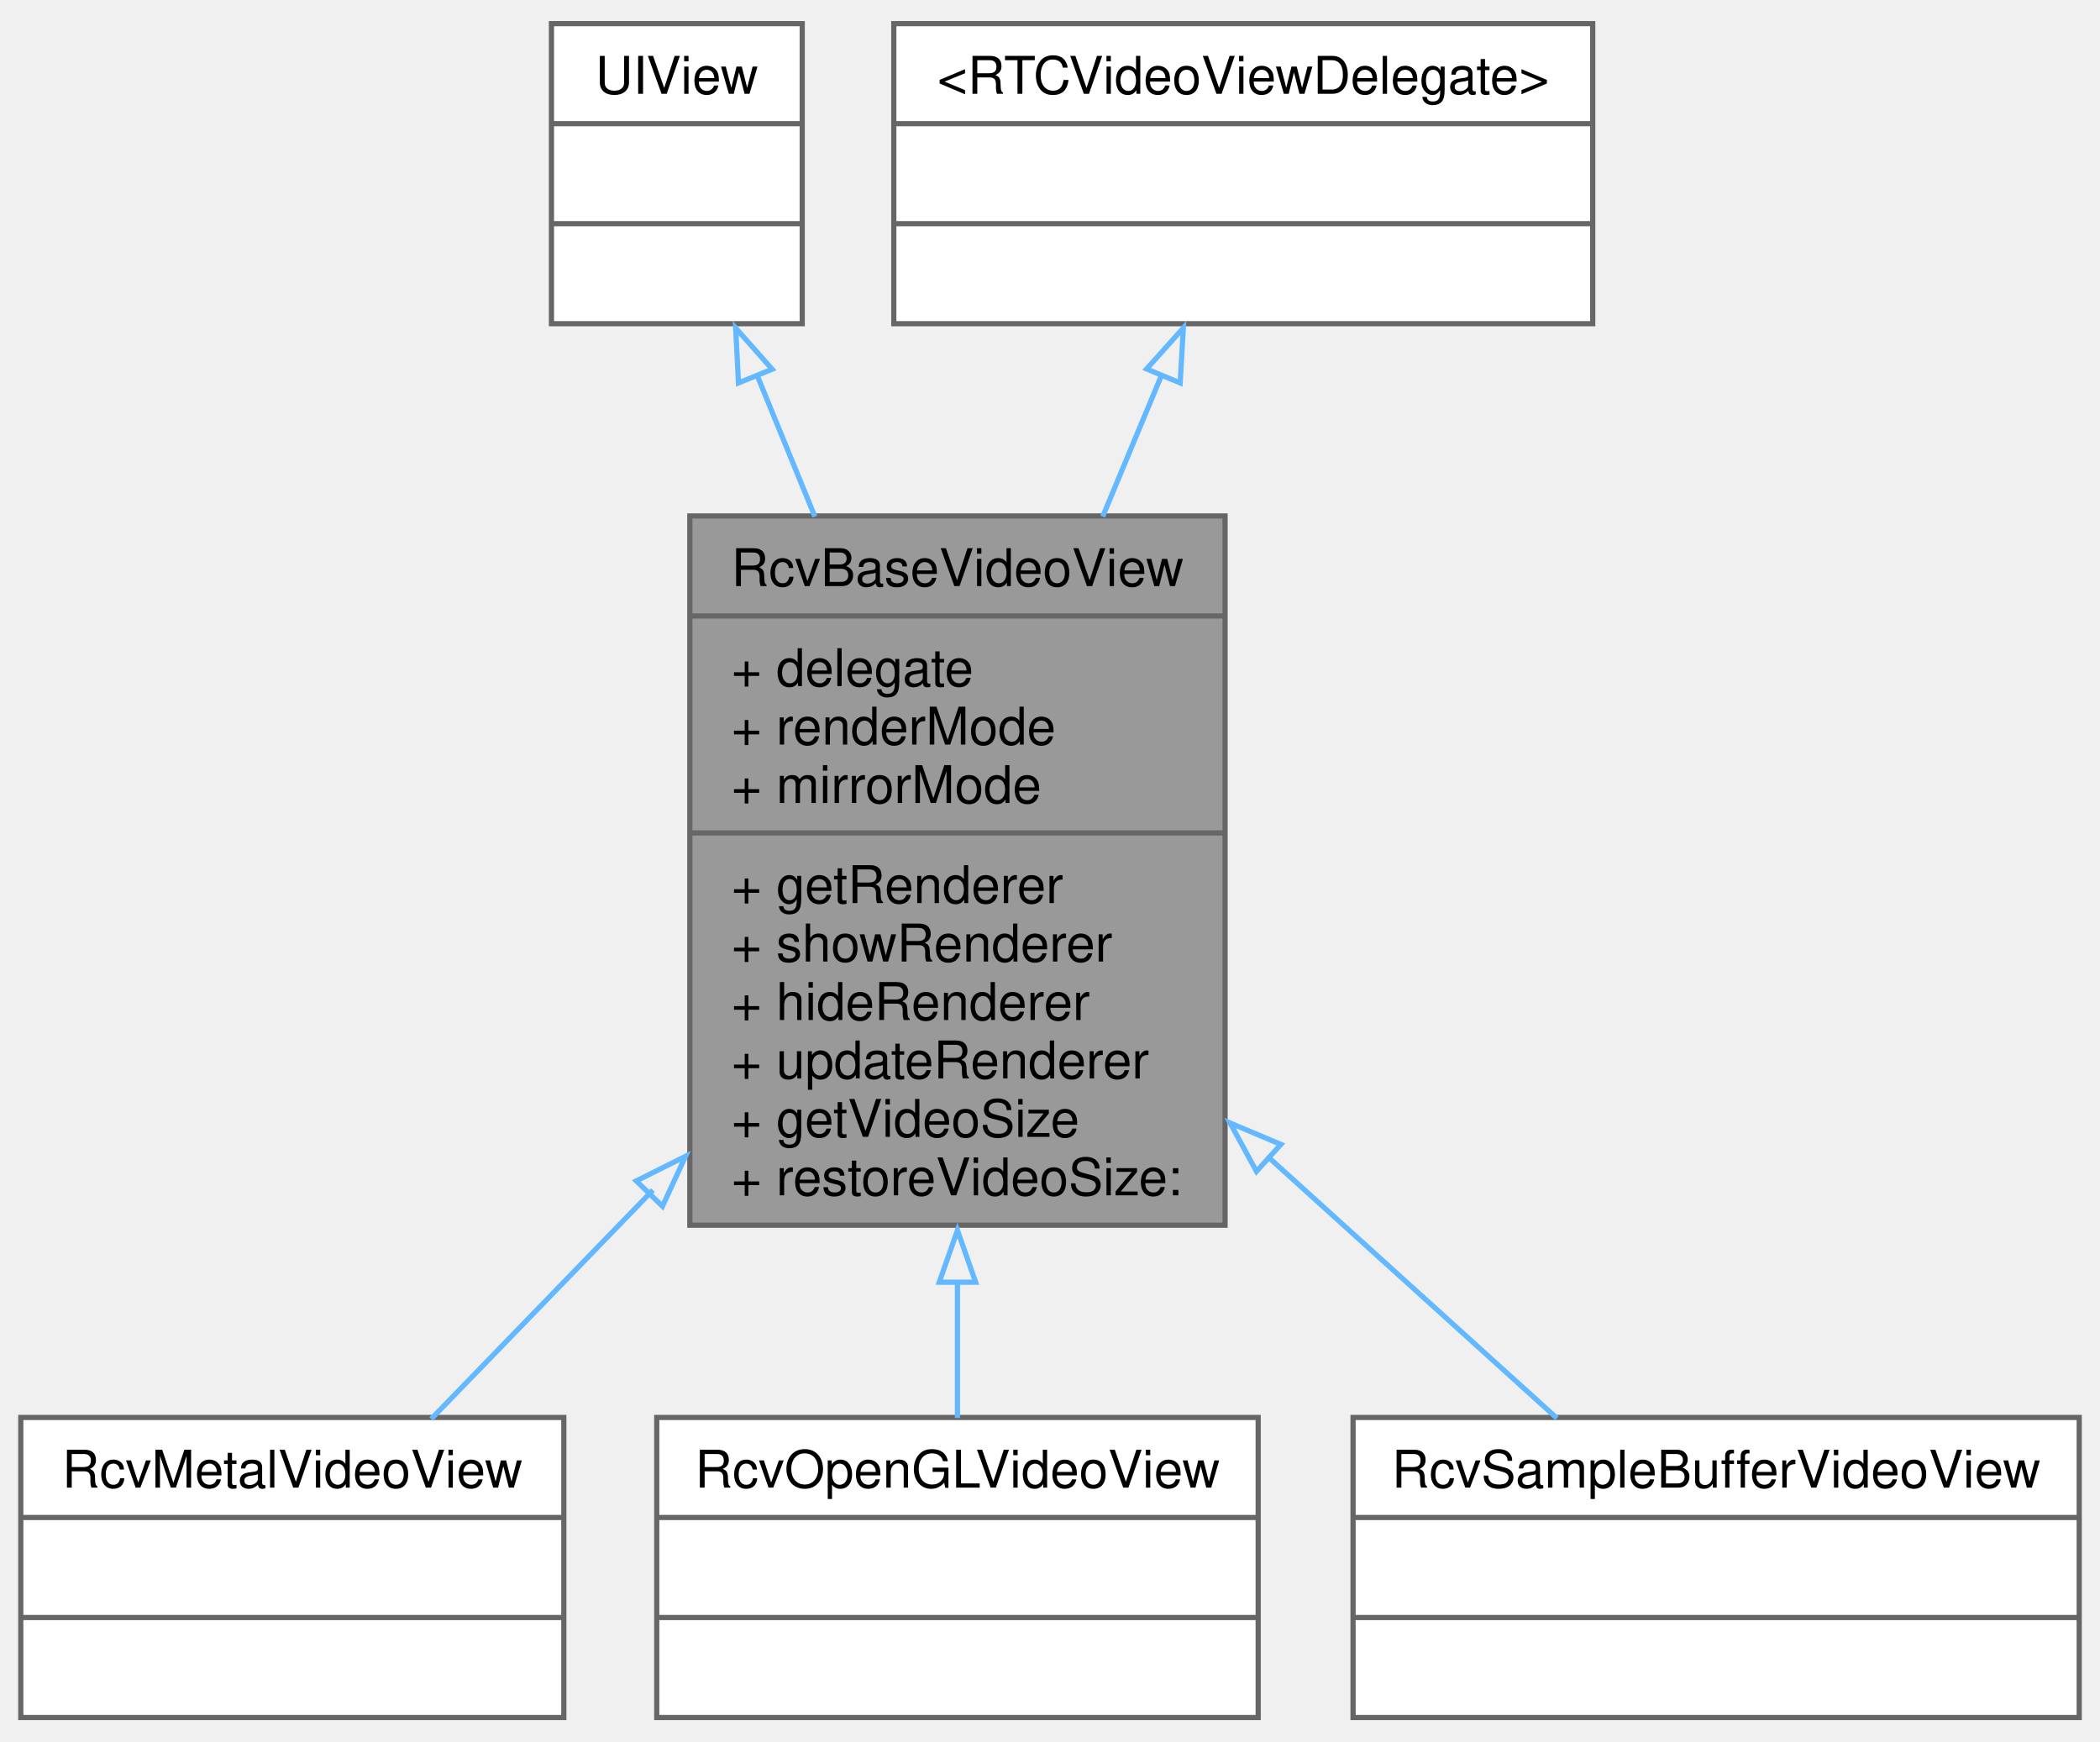
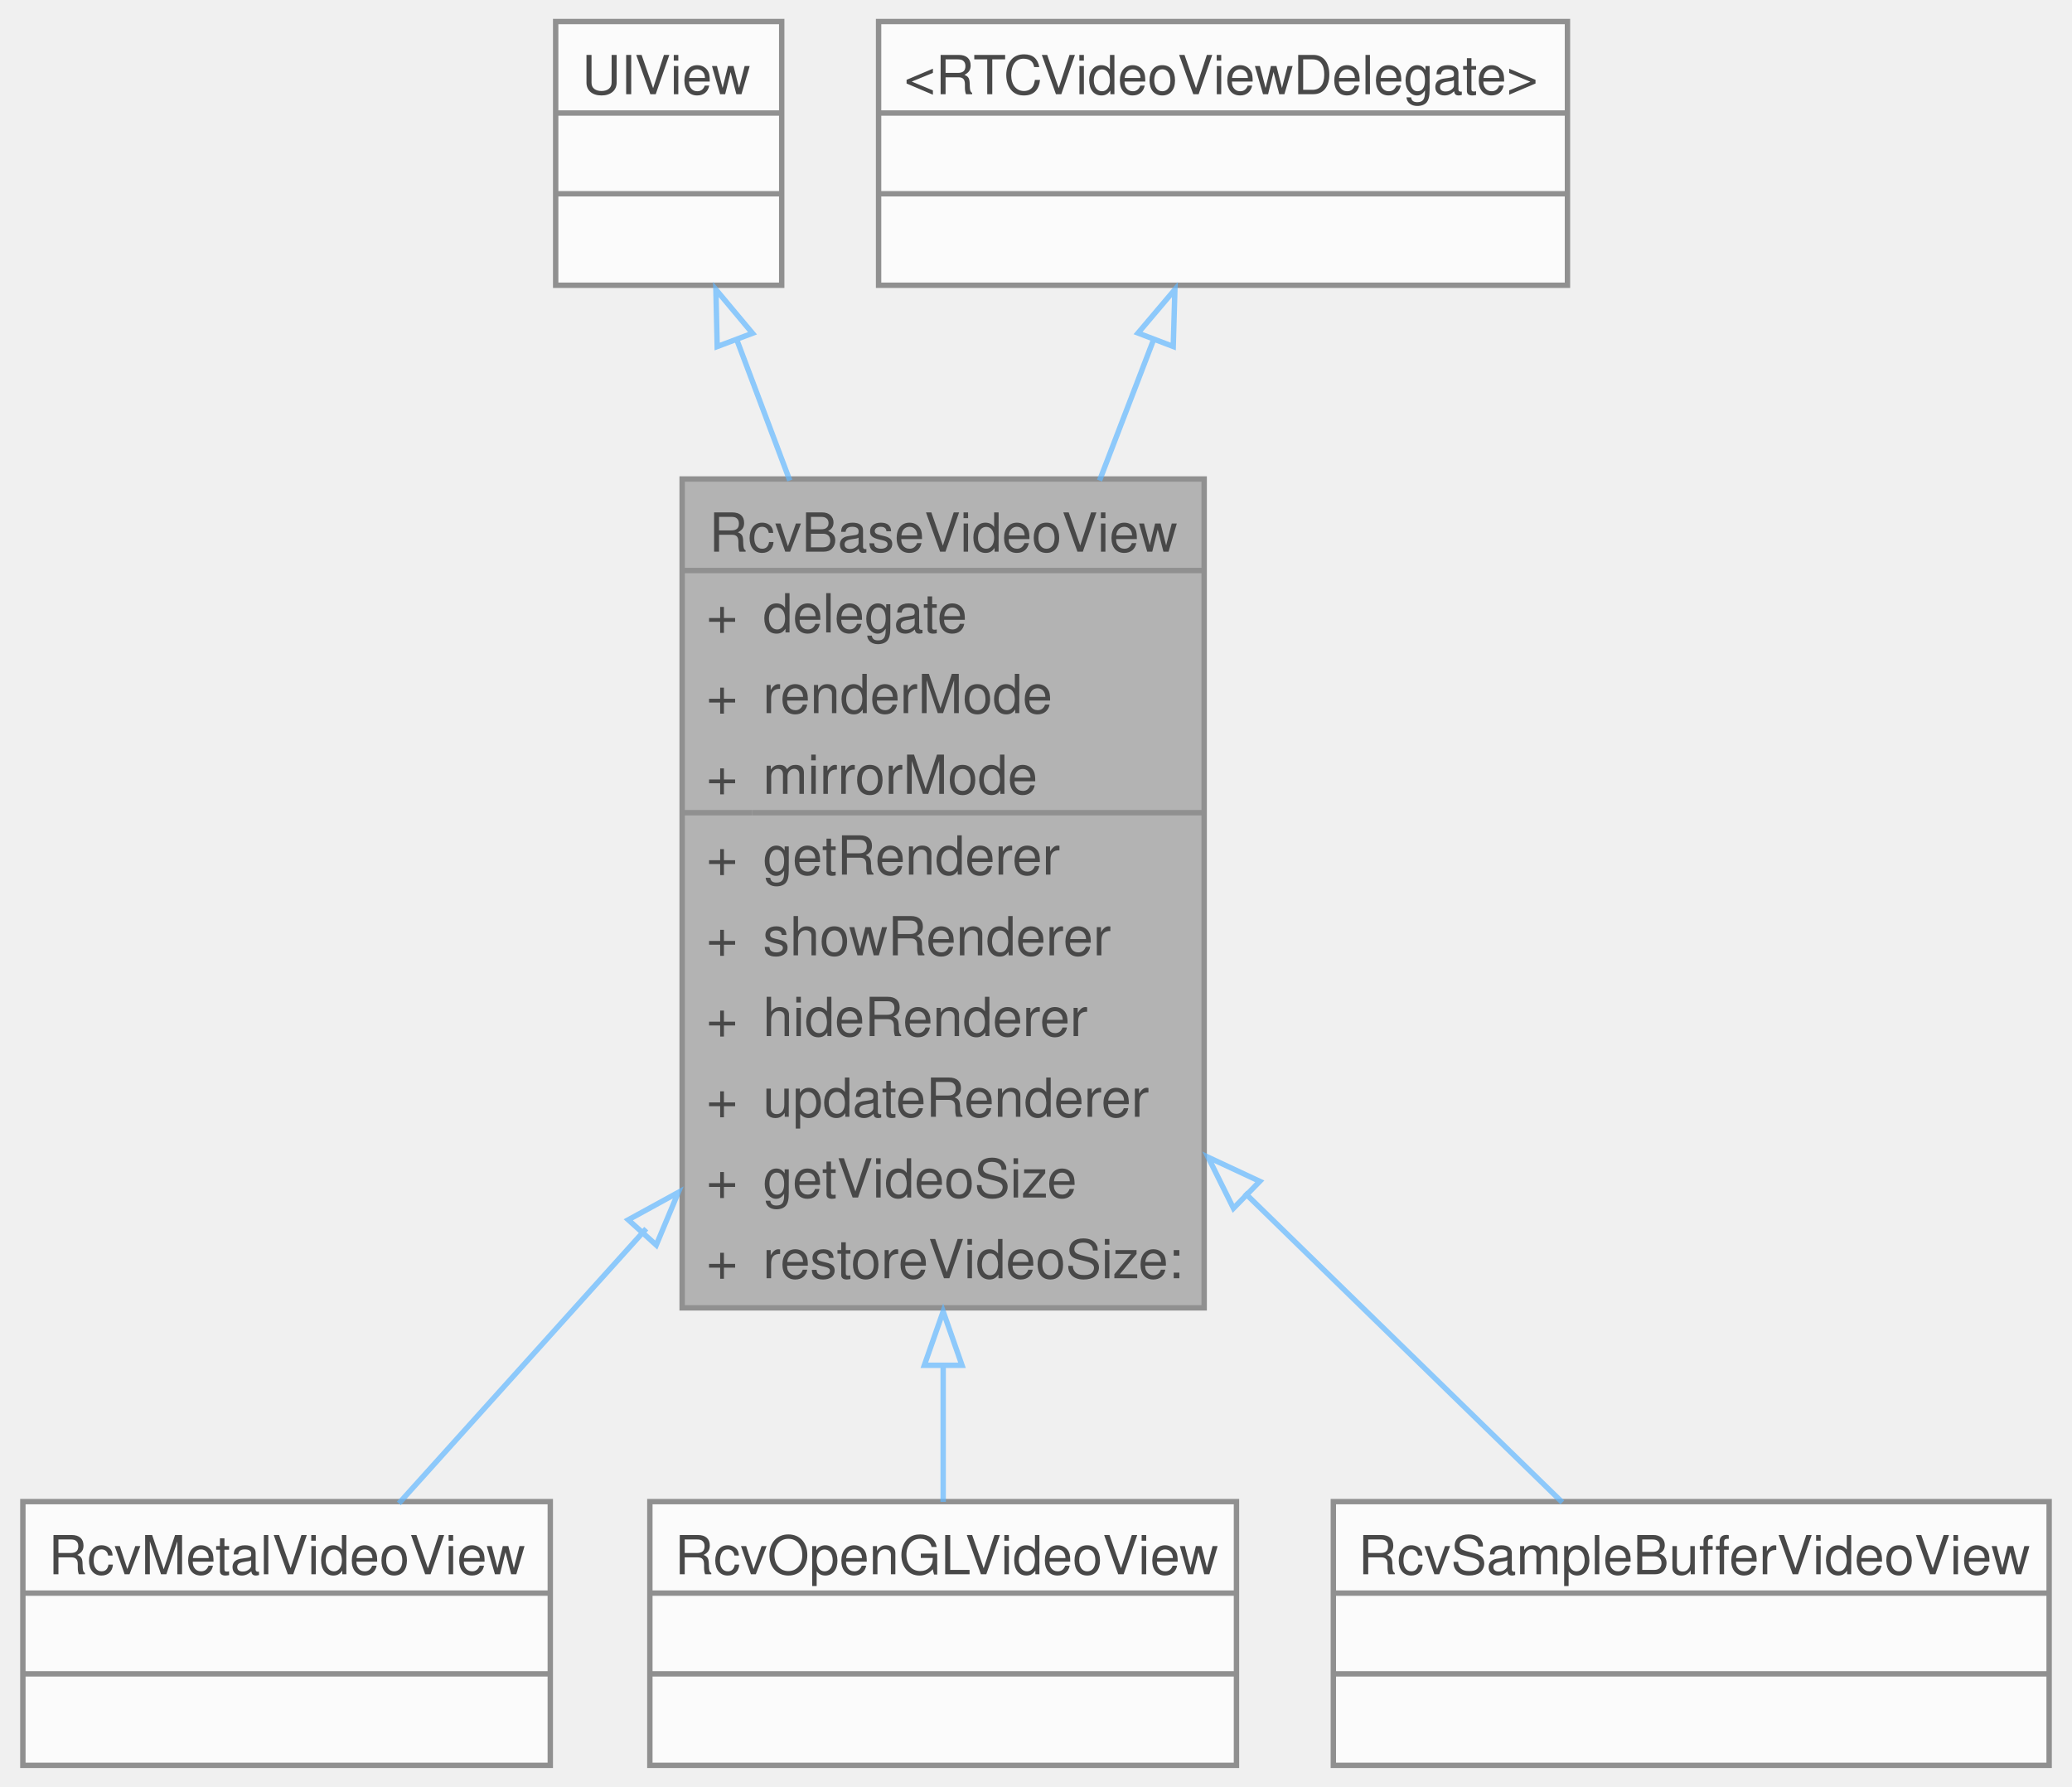
- <svg xmlns="http://www.w3.org/2000/svg" xmlns:xlink="http://www.w3.org/1999/xlink" width="404pt" height="335pt" viewBox="0.00 0.00 404.12 335.00">
-   <g id="graph0" class="graph" transform="scale(1 1) rotate(0) translate(4 331)">
-     <g id="node1" class="node">
-       <g id="a_node1">
-         <a xlink:title=" ">
-           <polygon fill="#999999" stroke="#666666" points="128.75,-95.25 128.75,-231.75 231.75,-231.75 231.75,-95.25 128.75,-95.25" />
-           <text text-anchor="middle" x="180.25" y="-218.25" font-family="Helvetica,sans-Serif" font-size="10.00">RcvBaseVideoView</text>
-           <polyline fill="none" stroke="#666666" points="128.75,-212.5 231.75,-212.5" />
-           <text text-anchor="start" x="136.75" y="-199" font-family="Helvetica,sans-Serif" font-size="10.00">+ delegate</text>
-           <text text-anchor="start" x="136.75" y="-187.75" font-family="Helvetica,sans-Serif" font-size="10.00">+ renderMode</text>
-           <text text-anchor="start" x="136.75" y="-176.5" font-family="Helvetica,sans-Serif" font-size="10.00">+ mirrorMode</text>
-           <polyline fill="none" stroke="#666666" points="128.75,-170.75 231.75,-170.75" />
-           <text text-anchor="start" x="136.75" y="-157.25" font-family="Helvetica,sans-Serif" font-size="10.00">+ getRenderer</text>
-           <text text-anchor="start" x="136.75" y="-146" font-family="Helvetica,sans-Serif" font-size="10.00">+ showRenderer</text>
-           <text text-anchor="start" x="136.75" y="-134.75" font-family="Helvetica,sans-Serif" font-size="10.00">+ hideRenderer</text>
-           <text text-anchor="start" x="136.75" y="-123.5" font-family="Helvetica,sans-Serif" font-size="10.00">+ updateRenderer</text>
-           <text text-anchor="start" x="136.75" y="-112.25" font-family="Helvetica,sans-Serif" font-size="10.00">+ getVideoSize</text>
-           <text text-anchor="start" x="136.75" y="-101" font-family="Helvetica,sans-Serif" font-size="10.00">+ restoreVideoSize:</text>
-         </a>
+ <svg xmlns="http://www.w3.org/2000/svg" xmlns:xlink="http://www.w3.org/1999/xlink" width="385pt" height="332pt" viewBox="0.00 0.00 384.50 332.00">
+   <svg id="main" version="1.1" xml:space="preserve">
+     <style type="text/css">
+ .node, .edge {opacity: 0.7;}
+ .node.selected, .edge.selected {opacity: 1;}
+ .edge:hover path { stroke: red; }
+ .edge:hover polygon { stroke: red; fill: red; }
+ </style>
+     <svg id="graph" class="graph">
+       <g id="graph0" class="graph" transform="scale(1 1) rotate(0) translate(4 328)">
+         <g id="Node000001" class="node">
+           <g id="a_Node000001">
+             <a xlink:title=" ">
+               <polygon fill="#999999" stroke="none" points="219.5,-239 122.5,-239 122.5,-85 219.5,-85 219.5,-239" />
+               <text text-anchor="start" x="127.5" y="-225.5" font-family="Helvetica,sans-Serif" font-size="10.00">RcvBaseVideoView</text>
+               <text text-anchor="start" x="127" y="-210.5" font-family="Helvetica,sans-Serif" font-size="10.00">+</text>
+               <text text-anchor="start" x="137.5" y="-210.5" font-family="Helvetica,sans-Serif" font-size="10.00">delegate</text>
+               <text text-anchor="start" x="127" y="-195.5" font-family="Helvetica,sans-Serif" font-size="10.00">+</text>
+               <text text-anchor="start" x="137.5" y="-195.5" font-family="Helvetica,sans-Serif" font-size="10.00">renderMode</text>
+               <text text-anchor="start" x="127" y="-180.5" font-family="Helvetica,sans-Serif" font-size="10.00">+</text>
+               <text text-anchor="start" x="137.5" y="-180.5" font-family="Helvetica,sans-Serif" font-size="10.00">mirrorMode</text>
+               <text text-anchor="start" x="127" y="-165.5" font-family="Helvetica,sans-Serif" font-size="10.00">+</text>
+               <text text-anchor="start" x="137.5" y="-165.5" font-family="Helvetica,sans-Serif" font-size="10.00">getRenderer</text>
+               <text text-anchor="start" x="127" y="-150.5" font-family="Helvetica,sans-Serif" font-size="10.00">+</text>
+               <text text-anchor="start" x="137.5" y="-150.5" font-family="Helvetica,sans-Serif" font-size="10.00">showRenderer</text>
+               <text text-anchor="start" x="127" y="-135.5" font-family="Helvetica,sans-Serif" font-size="10.00">+</text>
+               <text text-anchor="start" x="137.5" y="-135.5" font-family="Helvetica,sans-Serif" font-size="10.00">hideRenderer</text>
+               <text text-anchor="start" x="127" y="-120.5" font-family="Helvetica,sans-Serif" font-size="10.00">+</text>
+               <text text-anchor="start" x="137.5" y="-120.5" font-family="Helvetica,sans-Serif" font-size="10.00">updateRenderer</text>
+               <text text-anchor="start" x="127" y="-105.5" font-family="Helvetica,sans-Serif" font-size="10.00">+</text>
+               <text text-anchor="start" x="137.5" y="-105.5" font-family="Helvetica,sans-Serif" font-size="10.00">getVideoSize</text>
+               <text text-anchor="start" x="127" y="-90.5" font-family="Helvetica,sans-Serif" font-size="10.00">+</text>
+               <text text-anchor="start" x="137.5" y="-90.5" font-family="Helvetica,sans-Serif" font-size="10.00">restoreVideoSize:</text>
+               <polygon fill="#666666" stroke="#666666" points="122.5,-222 122.5,-222 219.5,-222 219.5,-222 122.5,-222" />
+               <polygon fill="#666666" stroke="#666666" points="122.5,-177 122.5,-177 135.5,-177 135.5,-177 122.5,-177" />
+               <polygon fill="#666666" stroke="#666666" points="135.5,-177 135.5,-177 219.5,-177 219.5,-177 135.5,-177" />
+               <polygon fill="none" stroke="#666666" points="122.5,-85 122.5,-239 219.5,-239 219.5,-85 122.5,-85" />
+             </a>
+           </g>
+         </g>
+         <g id="Node000004" class="node">
+           <g id="a_Node000004">
+             <a xlink:href="interface_rcv_metal_video_view.html" target="_top" xlink:title=" ">
+               <polygon fill="white" stroke="none" points="98,-49 0,-49 0,0 98,0 98,-49" />
+               <text text-anchor="start" x="4.75" y="-35.5" font-family="Helvetica,sans-Serif" font-size="10.00">RcvMetalVideoView</text>
+               <text text-anchor="start" x="47.5" y="-20.5" font-family="Helvetica,sans-Serif" font-size="10.00"> </text>
+               <text text-anchor="start" x="47.5" y="-5.5" font-family="Helvetica,sans-Serif" font-size="10.00"> </text>
+               <polygon fill="#666666" stroke="#666666" points="0,-32 0,-32 98,-32 98,-32 0,-32" />
+               <polygon fill="#666666" stroke="#666666" points="0,-17 0,-17 98,-17 98,-17 0,-17" />
+               <polygon fill="none" stroke="#666666" points="0,0 0,-49 98,-49 98,0 0,0" />
+             </a>
+           </g>
+         </g>
+         <g id="edge3_Node000001_Node000004" class="edge">
+           <g id="a_edge3_Node000001_Node000004">
+             <a xlink:title=" ">
+               <path fill="none" stroke="#63b8ff" d="M115.83,-99.72C99.48,-81.57 82.58,-62.79 69.86,-48.67" />
+               <polygon fill="none" stroke="#63b8ff" points="112.49,-101.36 121.78,-106.45 117.69,-96.67 112.49,-101.36" />
+             </a>
+           </g>
+         </g>
+         <g id="Node000005" class="node">
+           <g id="a_Node000005">
+             <a xlink:href="interface_rcv_open_g_l_video_view.html" target="_top" xlink:title=" ">
+               <polygon fill="white" stroke="none" points="225.5,-49 116.5,-49 116.5,0 225.5,0 225.5,-49" />
+               <text text-anchor="start" x="121.12" y="-35.5" font-family="Helvetica,sans-Serif" font-size="10.00">RcvOpenGLVideoView</text>
+               <text text-anchor="start" x="169.5" y="-20.5" font-family="Helvetica,sans-Serif" font-size="10.00"> </text>
+               <text text-anchor="start" x="169.5" y="-5.5" font-family="Helvetica,sans-Serif" font-size="10.00"> </text>
+               <polygon fill="#666666" stroke="#666666" points="116.5,-32 116.5,-32 225.5,-32 225.5,-32 116.5,-32" />
+               <polygon fill="#666666" stroke="#666666" points="116.5,-17 116.5,-17 225.5,-17 225.5,-17 116.5,-17" />
+               <polygon fill="none" stroke="#666666" points="116.5,0 116.5,-49 225.5,-49 225.5,0 116.5,0" />
+             </a>
+           </g>
+         </g>
+         <g id="edge4_Node000001_Node000005" class="edge">
+           <g id="a_edge4_Node000001_Node000005">
+             <a xlink:title=" ">
+               <path fill="none" stroke="#63b8ff" d="M171,-74.62C171,-65.29 171,-56.47 171,-48.95" />
+               <polygon fill="none" stroke="#63b8ff" points="167.5,-74.33 171,-84.33 174.5,-74.33 167.5,-74.33" />
+             </a>
+           </g>
+         </g>
+         <g id="Node000006" class="node">
+           <g id="a_Node000006">
+             <a xlink:href="interface_rcv_sample_buffer_video_view.html" target="_top" xlink:title=" ">
+               <polygon fill="white" stroke="none" points="376.5,-49 243.5,-49 243.5,0 376.5,0 376.5,-49" />
+               <text text-anchor="start" x="248.12" y="-35.5" font-family="Helvetica,sans-Serif" font-size="10.00">RcvSampleBufferVideoView</text>
+               <text text-anchor="start" x="308.5" y="-20.5" font-family="Helvetica,sans-Serif" font-size="10.00"> </text>
+               <text text-anchor="start" x="308.5" y="-5.5" font-family="Helvetica,sans-Serif" font-size="10.00"> </text>
+               <polygon fill="#666666" stroke="#666666" points="243.5,-32 243.5,-32 376.5,-32 376.5,-32 243.5,-32" />
+               <polygon fill="#666666" stroke="#666666" points="243.5,-17 243.5,-17 376.5,-17 376.5,-17 243.5,-17" />
+               <polygon fill="none" stroke="#666666" points="243.5,0 243.5,-49 376.5,-49 376.5,0 243.5,0" />
+             </a>
+           </g>
+         </g>
+         <g id="edge5_Node000001_Node000006" class="edge">
+           <g id="a_edge5_Node000001_Node000006">
+             <a xlink:title=" ">
+               <path fill="none" stroke="#63b8ff" d="M227.01,-106.4C247.58,-86.35 269.78,-64.7 286.05,-48.85" />
+               <polygon fill="none" stroke="#63b8ff" points="224.94,-103.5 220.23,-112.99 229.83,-108.51 224.94,-103.5" />
+             </a>
+           </g>
+         </g>
+         <g id="Node000002" class="node">
+           <g id="a_Node000002">
+             <a xlink:title=" ">
+               <polygon fill="white" stroke="none" points="141,-324 99,-324 99,-275 141,-275 141,-324" />
+               <text text-anchor="start" x="103.88" y="-310.5" font-family="Helvetica,sans-Serif" font-size="10.00">UIView</text>
+               <text text-anchor="start" x="118.5" y="-295.5" font-family="Helvetica,sans-Serif" font-size="10.00"> </text>
+               <text text-anchor="start" x="118.5" y="-280.5" font-family="Helvetica,sans-Serif" font-size="10.00"> </text>
+               <polygon fill="#666666" stroke="#666666" points="99,-307 99,-307 141,-307 141,-307 99,-307" />
+               <polygon fill="#666666" stroke="#666666" points="99,-292 99,-292 141,-292 141,-292 99,-292" />
+               <polygon fill="none" stroke="#666666" points="99,-275 99,-324 141,-324 141,-275 99,-275" />
+             </a>
+           </g>
+         </g>
+         <g id="edge1_Node000001_Node000002" class="edge">
+           <g id="a_edge1_Node000001_Node000002">
+             <a xlink:title=" ">
+               <path fill="none" stroke="#63b8ff" d="M132.57,-265.1C135.63,-256.97 139.03,-247.95 142.5,-238.72" />
+               <polygon fill="none" stroke="#63b8ff" points="129.01,-263.61 128.77,-274.21 135.57,-266.08 129.01,-263.61" />
+             </a>
+           </g>
+         </g>
+         <g id="Node000003" class="node">
+           <g id="a_Node000003">
+             <a xlink:title=" ">
+               <polygon fill="white" stroke="none" points="287,-324 159,-324 159,-275 287,-275 287,-324" />
+               <text text-anchor="start" x="163.75" y="-310.5" font-family="Helvetica,sans-Serif" font-size="10.00">&lt;RTCVideoViewDelegate&gt;</text>
+               <text text-anchor="start" x="221.5" y="-295.5" font-family="Helvetica,sans-Serif" font-size="10.00"> </text>
+               <text text-anchor="start" x="221.5" y="-280.5" font-family="Helvetica,sans-Serif" font-size="10.00"> </text>
+               <polygon fill="#666666" stroke="#666666" points="159,-307 159,-307 287,-307 287,-307 159,-307" />
+               <polygon fill="#666666" stroke="#666666" points="159,-292 159,-292 287,-292 287,-292 159,-292" />
+               <polygon fill="none" stroke="#666666" points="159,-275 159,-324 287,-324 287,-275 159,-275" />
+             </a>
+           </g>
+         </g>
+         <g id="edge2_Node000001_Node000003" class="edge">
+           <g id="a_edge2_Node000001_Node000003">
+             <a xlink:title=" ">
+               <path fill="none" stroke="#63b8ff" d="M210.18,-265.1C207.06,-256.97 203.6,-247.95 200.06,-238.72" />
+               <polygon fill="none" stroke="#63b8ff" points="207.21,-266.12 214.06,-274.21 213.75,-263.62 207.21,-266.12" />
+             </a>
+           </g>
+         </g>
      </g>
-     </g>
-     <g id="node4" class="node">
-       <g id="a_node4">
-         <a xlink:href="interface_rcv_metal_video_view.html" target="_top" xlink:title=" ">
-           <polygon fill="white" stroke="#666666" points="0,-0.5 0,-58.25 104.5,-58.25 104.5,-0.5 0,-0.5" />
-           <text text-anchor="middle" x="52.25" y="-44.75" font-family="Helvetica,sans-Serif" font-size="10.00">RcvMetalVideoView</text>
-           <polyline fill="none" stroke="#666666" points="0,-39 104.5,-39" />
-           <text text-anchor="middle" x="52.25" y="-25.5" font-family="Helvetica,sans-Serif" font-size="10.00"> </text>
-           <polyline fill="none" stroke="#666666" points="0,-19.75 104.5,-19.75" />
-           <text text-anchor="middle" x="52.25" y="-6.25" font-family="Helvetica,sans-Serif" font-size="10.00"> </text>
-         </a>
-       </g>
-     </g>
-     <g id="edge3" class="edge">
-       <path fill="none" stroke="#63b8ff" d="M121.65,-102.01C106.73,-86.61 91.41,-70.8 78.98,-57.96" />
-       <polygon fill="none" stroke="#63b8ff" points="118.45,-103.77 127.93,-108.52 123.48,-98.9 118.45,-103.77" />
-     </g>
-     <g id="node5" class="node">
-       <g id="a_node5">
-         <a xlink:href="interface_rcv_open_g_l_video_view.html" target="_top" xlink:title=" ">
-           <polygon fill="white" stroke="#666666" points="122.38,-0.5 122.38,-58.25 238.12,-58.25 238.12,-0.5 122.38,-0.5" />
-           <text text-anchor="middle" x="180.25" y="-44.75" font-family="Helvetica,sans-Serif" font-size="10.00">RcvOpenGLVideoView</text>
-           <polyline fill="none" stroke="#666666" points="122.38,-39 238.12,-39" />
-           <text text-anchor="middle" x="180.25" y="-25.5" font-family="Helvetica,sans-Serif" font-size="10.00"> </text>
-           <polyline fill="none" stroke="#666666" points="122.38,-19.75 238.12,-19.75" />
-           <text text-anchor="middle" x="180.25" y="-6.25" font-family="Helvetica,sans-Serif" font-size="10.00"> </text>
-         </a>
-       </g>
-     </g>
-     <g id="edge4" class="edge">
-       <path fill="none" stroke="#63b8ff" d="M180.25,-84.56C180.25,-75.16 180.25,-66.08 180.25,-58.14" />
-       <polygon fill="none" stroke="#63b8ff" points="176.75,-84.28 180.25,-94.28 183.75,-84.28 176.75,-84.28" />
-     </g>
-     <g id="node6" class="node">
-       <g id="a_node6">
-         <a xlink:href="interface_rcv_sample_buffer_video_view.html" target="_top" xlink:title=" ">
-           <polygon fill="white" stroke="#666666" points="256.38,-0.5 256.38,-58.25 396.12,-58.25 396.12,-0.5 256.38,-0.5" />
-           <text text-anchor="middle" x="326.25" y="-44.75" font-family="Helvetica,sans-Serif" font-size="10.00">RcvSampleBufferVideoView</text>
-           <polyline fill="none" stroke="#666666" points="256.38,-39 396.12,-39" />
-           <text text-anchor="middle" x="326.25" y="-25.5" font-family="Helvetica,sans-Serif" font-size="10.00"> </text>
-           <polyline fill="none" stroke="#666666" points="256.38,-19.75 396.12,-19.75" />
-           <text text-anchor="middle" x="326.25" y="-6.25" font-family="Helvetica,sans-Serif" font-size="10.00"> </text>
-         </a>
-       </g>
-     </g>
-     <g id="edge5" class="edge">
-       <path fill="none" stroke="#63b8ff" d="M239.84,-108.57C258.99,-91.24 279.42,-72.75 295.61,-58.11" />
-       <polygon fill="none" stroke="#63b8ff" points="237.79,-105.61 232.72,-114.92 242.49,-110.8 237.79,-105.61" />
-     </g>
-     <g id="node2" class="node">
-       <g id="a_node2">
-         <a xlink:title=" ">
-           <polygon fill="white" stroke="#666666" points="102.12,-268.75 102.12,-326.5 150.38,-326.5 150.38,-268.75 102.12,-268.75" />
-           <text text-anchor="middle" x="126.25" y="-313" font-family="Helvetica,sans-Serif" font-size="10.00">UIView</text>
-           <polyline fill="none" stroke="#666666" points="102.12,-307.25 150.38,-307.25" />
-           <text text-anchor="middle" x="126.25" y="-293.75" font-family="Helvetica,sans-Serif" font-size="10.00"> </text>
-           <polyline fill="none" stroke="#666666" points="102.12,-288 150.38,-288" />
-           <text text-anchor="middle" x="126.25" y="-274.5" font-family="Helvetica,sans-Serif" font-size="10.00"> </text>
-         </a>
-       </g>
-     </g>
-     <g id="edge1" class="edge">
-       <path fill="none" stroke="#63b8ff" d="M141.66,-258.92C145.16,-250.36 148.98,-241.01 152.81,-231.63" />
-       <polygon fill="none" stroke="#63b8ff" points="138.11,-257.35 137.57,-267.93 144.59,-259.99 138.11,-257.35" />
-     </g>
-     <g id="node3" class="node">
-       <g id="a_node3">
-         <a xlink:title=" ">
-           <polygon fill="white" stroke="#666666" points="168,-268.75 168,-326.5 302.5,-326.5 302.5,-268.75 168,-268.75" />
-           <text text-anchor="middle" x="235.25" y="-313" font-family="Helvetica,sans-Serif" font-size="10.00">&lt;RTCVideoViewDelegate&gt;</text>
-           <polyline fill="none" stroke="#666666" points="168,-307.25 302.5,-307.25" />
-           <text text-anchor="middle" x="235.25" y="-293.75" font-family="Helvetica,sans-Serif" font-size="10.00"> </text>
-           <polyline fill="none" stroke="#666666" points="168,-288 302.5,-288" />
-           <text text-anchor="middle" x="235.25" y="-274.5" font-family="Helvetica,sans-Serif" font-size="10.00"> </text>
-         </a>
-       </g>
-     </g>
-     <g id="edge2" class="edge">
-       <path fill="none" stroke="#63b8ff" d="M219.56,-258.92C215.99,-250.36 212.1,-241.01 208.2,-231.63" />
-       <polygon fill="none" stroke="#63b8ff" points="216.65,-260.04 223.72,-267.93 223.11,-257.35 216.65,-260.04" />
-     </g>
-   </g>
+     </svg>
+   </svg>
+   <style type="text/css">
+ 
+ [data-mouse-over-selected='false'] { opacity: 0.7; }
+ [data-mouse-over-selected='true']  { opacity: 1.0; }
+ 
+ </style>
</svg>
